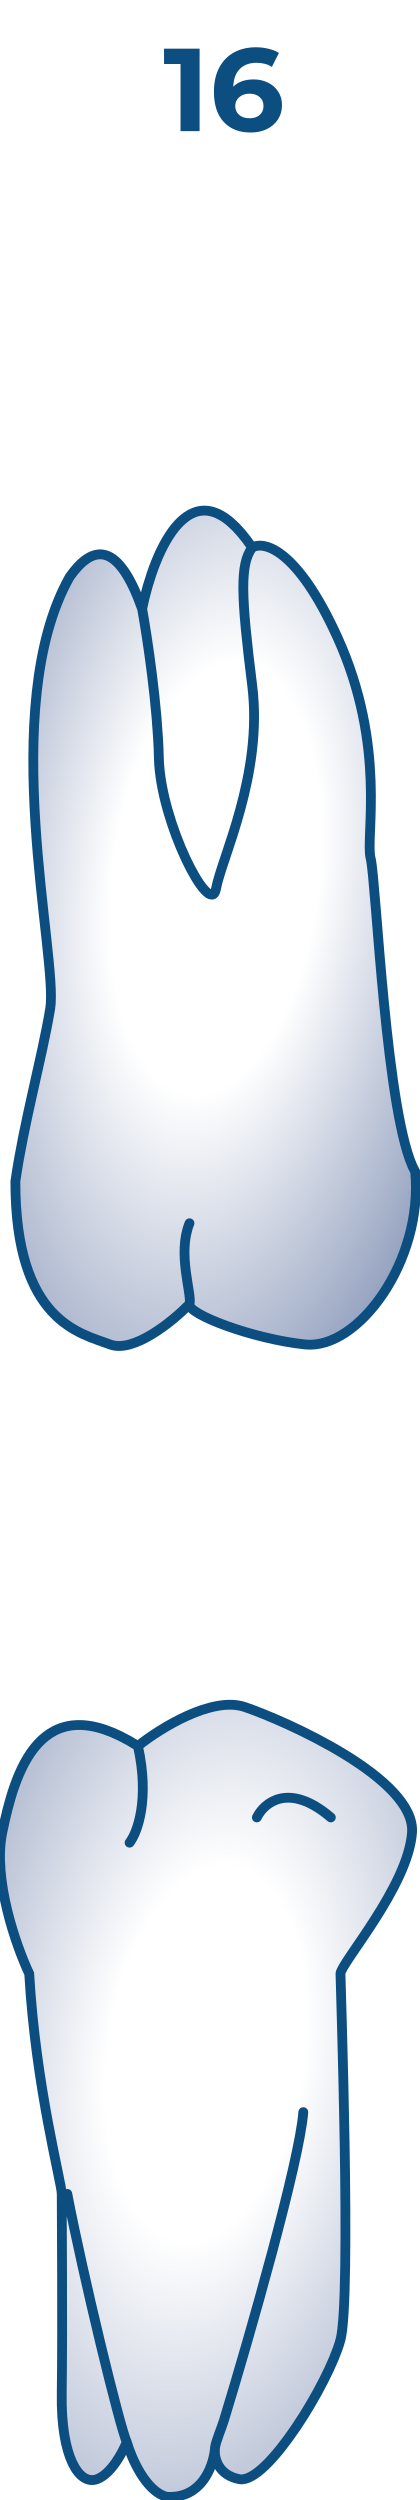
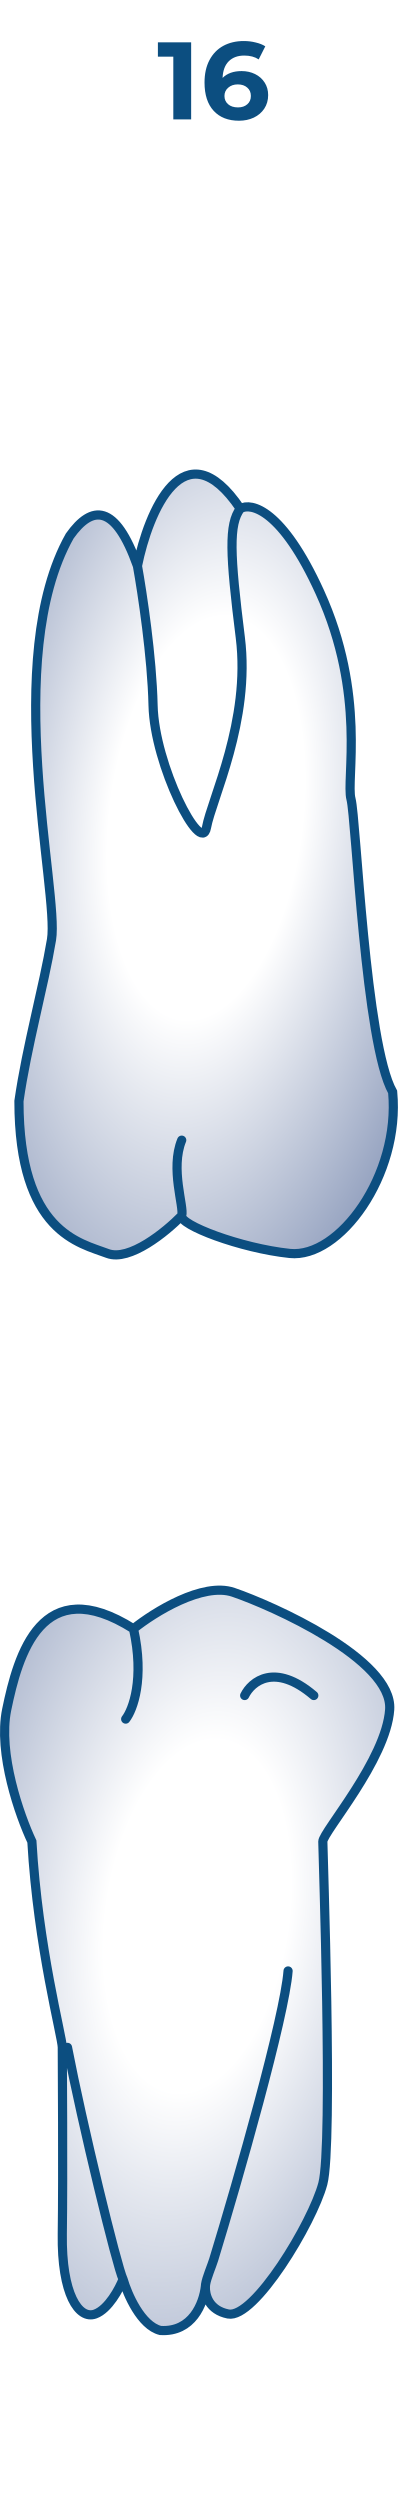
- <svg xmlns="http://www.w3.org/2000/svg" width="48" height="286" viewBox="0 0 48 286" fill="none">
+ <svg xmlns="http://www.w3.org/2000/svg" width="49" height="306" viewBox="0 0 49 306" fill="none">
  <g id="16">
-     <path id="16_2" d="M22.834 5.568V15H20.652V7.32H18.765V5.568H22.834ZM29.013 9.085C29.615 9.085 30.163 9.206 30.657 9.449C31.151 9.691 31.542 10.037 31.829 10.486C32.117 10.926 32.26 11.438 32.26 12.022C32.26 12.651 32.103 13.203 31.789 13.679C31.474 14.155 31.043 14.524 30.495 14.784C29.956 15.036 29.355 15.161 28.69 15.161C27.37 15.161 26.337 14.757 25.591 13.949C24.846 13.14 24.473 11.986 24.473 10.486C24.473 9.417 24.675 8.501 25.079 7.737C25.483 6.974 26.045 6.395 26.763 5.999C27.491 5.604 28.331 5.407 29.283 5.407C29.786 5.407 30.266 5.465 30.724 5.582C31.192 5.689 31.587 5.847 31.91 6.053L31.102 7.657C30.635 7.342 30.046 7.185 29.337 7.185C28.537 7.185 27.904 7.419 27.437 7.886C26.97 8.353 26.718 9.031 26.683 9.92C27.239 9.363 28.016 9.085 29.013 9.085ZM28.569 13.531C29.036 13.531 29.413 13.405 29.701 13.154C29.997 12.902 30.145 12.561 30.145 12.13C30.145 11.699 29.997 11.357 29.701 11.106C29.413 10.845 29.027 10.715 28.542 10.715C28.066 10.715 27.675 10.85 27.37 11.119C27.064 11.38 26.912 11.717 26.912 12.13C26.912 12.543 27.06 12.88 27.356 13.14C27.652 13.401 28.057 13.531 28.569 13.531Z" fill="#0C4E80" />
+     <path id="16_2" d="M23.396 5.184V14.615H21.213V6.935H19.327V5.184H23.396ZM29.575 8.7C30.177 8.7 30.725 8.822 31.219 9.064C31.713 9.307 32.103 9.653 32.391 10.102C32.678 10.542 32.822 11.054 32.822 11.638C32.822 12.266 32.665 12.819 32.35 13.295C32.036 13.771 31.605 14.139 31.057 14.4C30.518 14.651 29.916 14.777 29.252 14.777C27.931 14.777 26.898 14.373 26.153 13.564C25.407 12.756 25.034 11.602 25.034 10.102C25.034 9.033 25.236 8.117 25.641 7.353C26.045 6.59 26.606 6.01 27.325 5.615C28.052 5.22 28.892 5.022 29.844 5.022C30.347 5.022 30.828 5.081 31.286 5.197C31.753 5.305 32.148 5.462 32.472 5.669L31.663 7.272C31.196 6.958 30.608 6.801 29.898 6.801C29.099 6.801 28.466 7.034 27.998 7.501C27.531 7.968 27.28 8.647 27.244 9.536C27.801 8.979 28.578 8.7 29.575 8.7ZM29.13 13.147C29.597 13.147 29.975 13.021 30.262 12.769C30.558 12.518 30.707 12.177 30.707 11.745C30.707 11.314 30.558 10.973 30.262 10.721C29.975 10.461 29.588 10.331 29.103 10.331C28.627 10.331 28.236 10.465 27.931 10.735C27.626 10.995 27.473 11.332 27.473 11.745C27.473 12.159 27.621 12.495 27.918 12.756C28.214 13.016 28.618 13.147 29.13 13.147Z" fill="#0C4E80" />
    <g id="O16">
-       <path d="M0.259 209.633C-0.847 214.991 1.854 222.637 3.342 225.79C4.086 238.758 7.062 249.707 7.062 250.983C7.062 252.258 7.168 266.502 7.062 273.837C6.956 281.171 9.082 284.36 11.101 283.616C12.717 283.021 14.042 280.533 14.503 279.364C15.034 281.207 16.693 285.04 19.074 285.636C22.988 285.88 24.348 282.299 24.578 280.255C24.582 280.165 24.59 280.08 24.601 280.002C24.595 280.083 24.587 280.168 24.578 280.255C24.529 281.316 25.014 283.146 27.365 283.616C30.554 284.254 37.676 272.455 38.951 267.672C40.227 262.888 38.951 226.96 38.951 225.79C38.951 224.621 46.711 215.799 47.136 209.633C47.561 203.468 32.68 196.878 28.003 195.283C24.261 194.008 18.294 197.728 15.778 199.748C4.511 192.626 1.641 202.937 0.259 209.633Z" fill="url(#paint0_radial_660_7658)" />
-       <path d="M15.778 199.748C4.511 192.626 1.641 202.937 0.259 209.633C-0.847 214.991 1.854 222.637 3.342 225.79C4.086 238.758 7.062 249.707 7.062 250.983C7.062 252.258 7.168 266.502 7.062 273.837C6.956 281.171 9.082 284.36 11.101 283.616C12.717 283.021 14.042 280.533 14.503 279.364M15.778 199.748C17.139 205.871 15.708 209.669 14.822 210.803M15.778 199.748C18.294 197.728 24.261 194.008 28.003 195.283C32.68 196.878 47.561 203.468 47.136 209.633C46.711 215.799 38.951 224.621 38.951 225.79C38.951 226.96 40.227 262.888 38.951 267.672C37.676 272.455 30.554 284.254 27.365 283.616C25.014 283.146 24.529 281.316 24.578 280.255M24.601 280.002C24.715 279.207 25.361 277.729 25.599 276.951C28.611 267.101 34.274 247.241 34.699 241.629M24.601 280.002C24.59 280.08 24.582 280.165 24.578 280.255M24.601 280.002C24.595 280.083 24.587 280.168 24.578 280.255M14.503 279.364C15.034 281.207 16.693 285.04 19.074 285.636C22.988 285.88 24.348 282.299 24.578 280.255M14.503 279.364C13.764 277.889 9.472 260.231 7.7 250.983M29.385 207.915C30.212 206.213 33.062 203.83 37.847 207.915" stroke="#0C4E80" stroke-width="1.123" stroke-linecap="round" />
+       <path d="M0.821 209.249C-0.285 214.606 2.415 222.253 3.903 225.406C4.647 238.374 7.624 249.323 7.624 250.599C7.624 251.874 7.73 266.118 7.624 273.452C7.517 280.787 9.643 283.976 11.663 283.232C13.279 282.636 14.604 280.149 15.064 278.98C15.596 280.822 17.254 284.656 19.635 285.251C23.55 285.496 24.909 281.915 25.139 279.871C25.143 279.78 25.151 279.696 25.163 279.618C25.157 279.699 25.149 279.783 25.139 279.871C25.09 280.932 25.576 282.762 27.926 283.232C31.115 283.869 38.237 272.071 39.513 267.287C40.788 262.504 39.513 226.576 39.513 225.406C39.513 224.237 47.272 215.414 47.697 209.249C48.123 203.084 33.241 196.493 28.564 194.899C24.823 193.623 18.856 197.344 16.34 199.364C5.073 192.242 2.202 202.552 0.821 209.249Z" fill="url(#paint0_radial_660_7658)" />
+       <path d="M16.34 199.364C5.073 192.242 2.202 202.552 0.821 209.249C-0.285 214.606 2.415 222.253 3.903 225.406C4.647 238.374 7.624 249.323 7.624 250.599C7.624 251.874 7.73 266.118 7.624 273.452C7.517 280.787 9.643 283.976 11.663 283.232C13.279 282.636 14.604 280.149 15.064 278.98M16.34 199.364C17.701 205.486 16.269 209.285 15.383 210.418M16.34 199.364C18.856 197.344 24.823 193.623 28.564 194.899C33.241 196.493 48.123 203.084 47.697 209.249C47.272 215.414 39.513 224.237 39.513 225.406C39.513 226.576 40.788 262.504 39.513 267.287C38.237 272.071 31.115 283.869 27.926 283.232C25.576 282.762 25.09 280.932 25.139 279.871M25.163 279.618C25.276 278.822 25.922 277.345 26.16 276.566C29.172 266.716 34.836 246.857 35.261 241.244M25.163 279.618C25.151 279.696 25.143 279.78 25.139 279.871M25.163 279.618C25.157 279.699 25.149 279.783 25.139 279.871M15.064 278.98C15.596 280.822 17.254 284.656 19.635 285.251C23.55 285.496 24.909 281.915 25.139 279.871M15.064 278.98C14.326 277.504 10.033 259.846 8.261 250.599M29.947 207.531C30.773 205.829 33.623 203.446 38.409 207.531" stroke="#0C4E80" stroke-width="1.123" stroke-linecap="round" />
    </g>
    <g id="V16">
-       <path d="M1.758 135.16C2.714 128.466 4.786 121.134 5.742 115.396C6.699 109.659 -0.473 80.971 7.974 65.99C10.683 62.164 13.552 62.005 16.261 69.655C17.589 63.067 21.967 52.442 28.852 62.642C30.18 61.846 33.984 62.77 38.574 72.843C44.312 85.434 41.762 95.793 42.399 98.184C43.037 100.574 44.152 128.147 47.499 134.044C48.456 144.244 40.965 154.444 34.908 153.807C28.852 153.169 21.361 150.3 21.68 149.185C19.768 151.15 15.273 154.827 12.596 153.807C9.249 152.532 1.758 151.257 1.758 135.16Z" fill="url(#paint1_radial_660_7658)" />
-       <path d="M16.261 69.655C13.552 62.005 10.683 62.164 7.974 65.99C-0.473 80.971 6.699 109.659 5.742 115.396C4.786 121.134 2.714 128.466 1.758 135.16C1.758 151.257 9.249 152.532 12.596 153.807C15.273 154.827 19.768 151.15 21.68 149.185M16.261 69.655C17.589 63.067 21.967 52.442 28.852 62.642M16.261 69.655C16.846 72.896 18.046 80.844 18.174 86.709C18.333 94.04 24.071 105.196 24.708 101.69C25.346 98.184 30.127 88.621 28.852 78.421C27.577 68.221 27.418 64.555 28.852 62.642M28.852 62.642C30.18 61.846 33.984 62.77 38.574 72.843C44.312 85.434 41.762 95.793 42.399 98.184C43.037 100.574 44.152 128.147 47.499 134.044C48.456 144.244 40.965 154.444 34.908 153.807C28.852 153.169 21.361 150.3 21.68 149.185M21.68 149.185C21.999 148.069 20.246 143.447 21.68 139.941" stroke="#0C4E80" stroke-width="1.123" stroke-linecap="round" />
+       <path d="M2.319 134.775C3.276 128.081 5.348 120.75 6.304 115.012C7.26 109.275 0.088 80.587 8.535 65.605C11.245 61.78 14.113 61.621 16.823 69.271C18.151 62.683 22.529 52.058 29.414 62.258C30.742 61.461 34.546 62.386 39.136 72.458C44.873 85.049 42.323 95.409 42.961 97.799C43.598 100.19 44.714 127.762 48.061 133.659C49.017 143.86 41.526 154.06 35.47 153.422C29.414 152.785 21.923 149.916 22.242 148.8C20.329 150.766 15.835 154.442 13.157 153.422C9.81 152.147 2.319 150.873 2.319 134.775Z" fill="url(#paint1_radial_660_7658)" />
+       <path d="M16.823 69.271C14.113 61.621 11.245 61.78 8.535 65.605C0.088 80.587 7.26 109.275 6.304 115.012C5.348 120.75 3.276 128.081 2.319 134.775C2.319 150.873 9.81 152.147 13.157 153.422C15.835 154.442 20.329 150.766 22.242 148.8M16.823 69.271C18.151 62.683 22.529 52.058 29.414 62.258M16.823 69.271C17.407 72.511 18.608 80.459 18.735 86.324C18.895 93.656 24.632 104.812 25.27 101.306C25.907 97.799 30.689 88.237 29.414 78.037C28.139 67.837 27.979 64.171 29.414 62.258M29.414 62.258C30.742 61.461 34.546 62.386 39.136 72.458C44.873 85.049 42.323 95.409 42.961 97.799C43.598 100.19 44.714 127.762 48.061 133.659C49.017 143.86 41.526 154.06 35.47 153.422C29.414 152.785 21.923 149.916 22.242 148.8M22.242 148.8C22.56 147.685 20.807 143.063 22.242 139.556" stroke="#0C4E80" stroke-width="1.123" stroke-linecap="round" />
    </g>
  </g>
  <defs>
-     <radialGradient id="paint0_radial_660_7658" cx="0" cy="0" r="1" gradientTransform="matrix(9.91921 -78.1193 40.6394 3.88708 23.5725 234.96)" gradientUnits="userSpaceOnUse">
+     <radialGradient id="paint0_radial_660_7658" cx="0" cy="0" r="1" gradientTransform="matrix(9.91921 -78.1193 40.6394 3.88708 24.134 234.576)" gradientUnits="userSpaceOnUse">
      <stop offset="0.274" stop-color="white" />
      <stop offset="1" stop-color="#8897B8" />
    </radialGradient>
-     <radialGradient id="paint1_radial_660_7658" cx="0" cy="0" r="1" gradientTransform="matrix(9.6414 -82.3809 39.5012 4.09914 24.6701 100.529)" gradientUnits="userSpaceOnUse">
+     <radialGradient id="paint1_radial_660_7658" cx="0" cy="0" r="1" gradientTransform="matrix(9.6414 -82.3809 39.5012 4.09914 25.2316 100.145)" gradientUnits="userSpaceOnUse">
      <stop offset="0.298" stop-color="white" />
      <stop offset="0.889" stop-color="#8897B8" />
    </radialGradient>
  </defs>
</svg>
